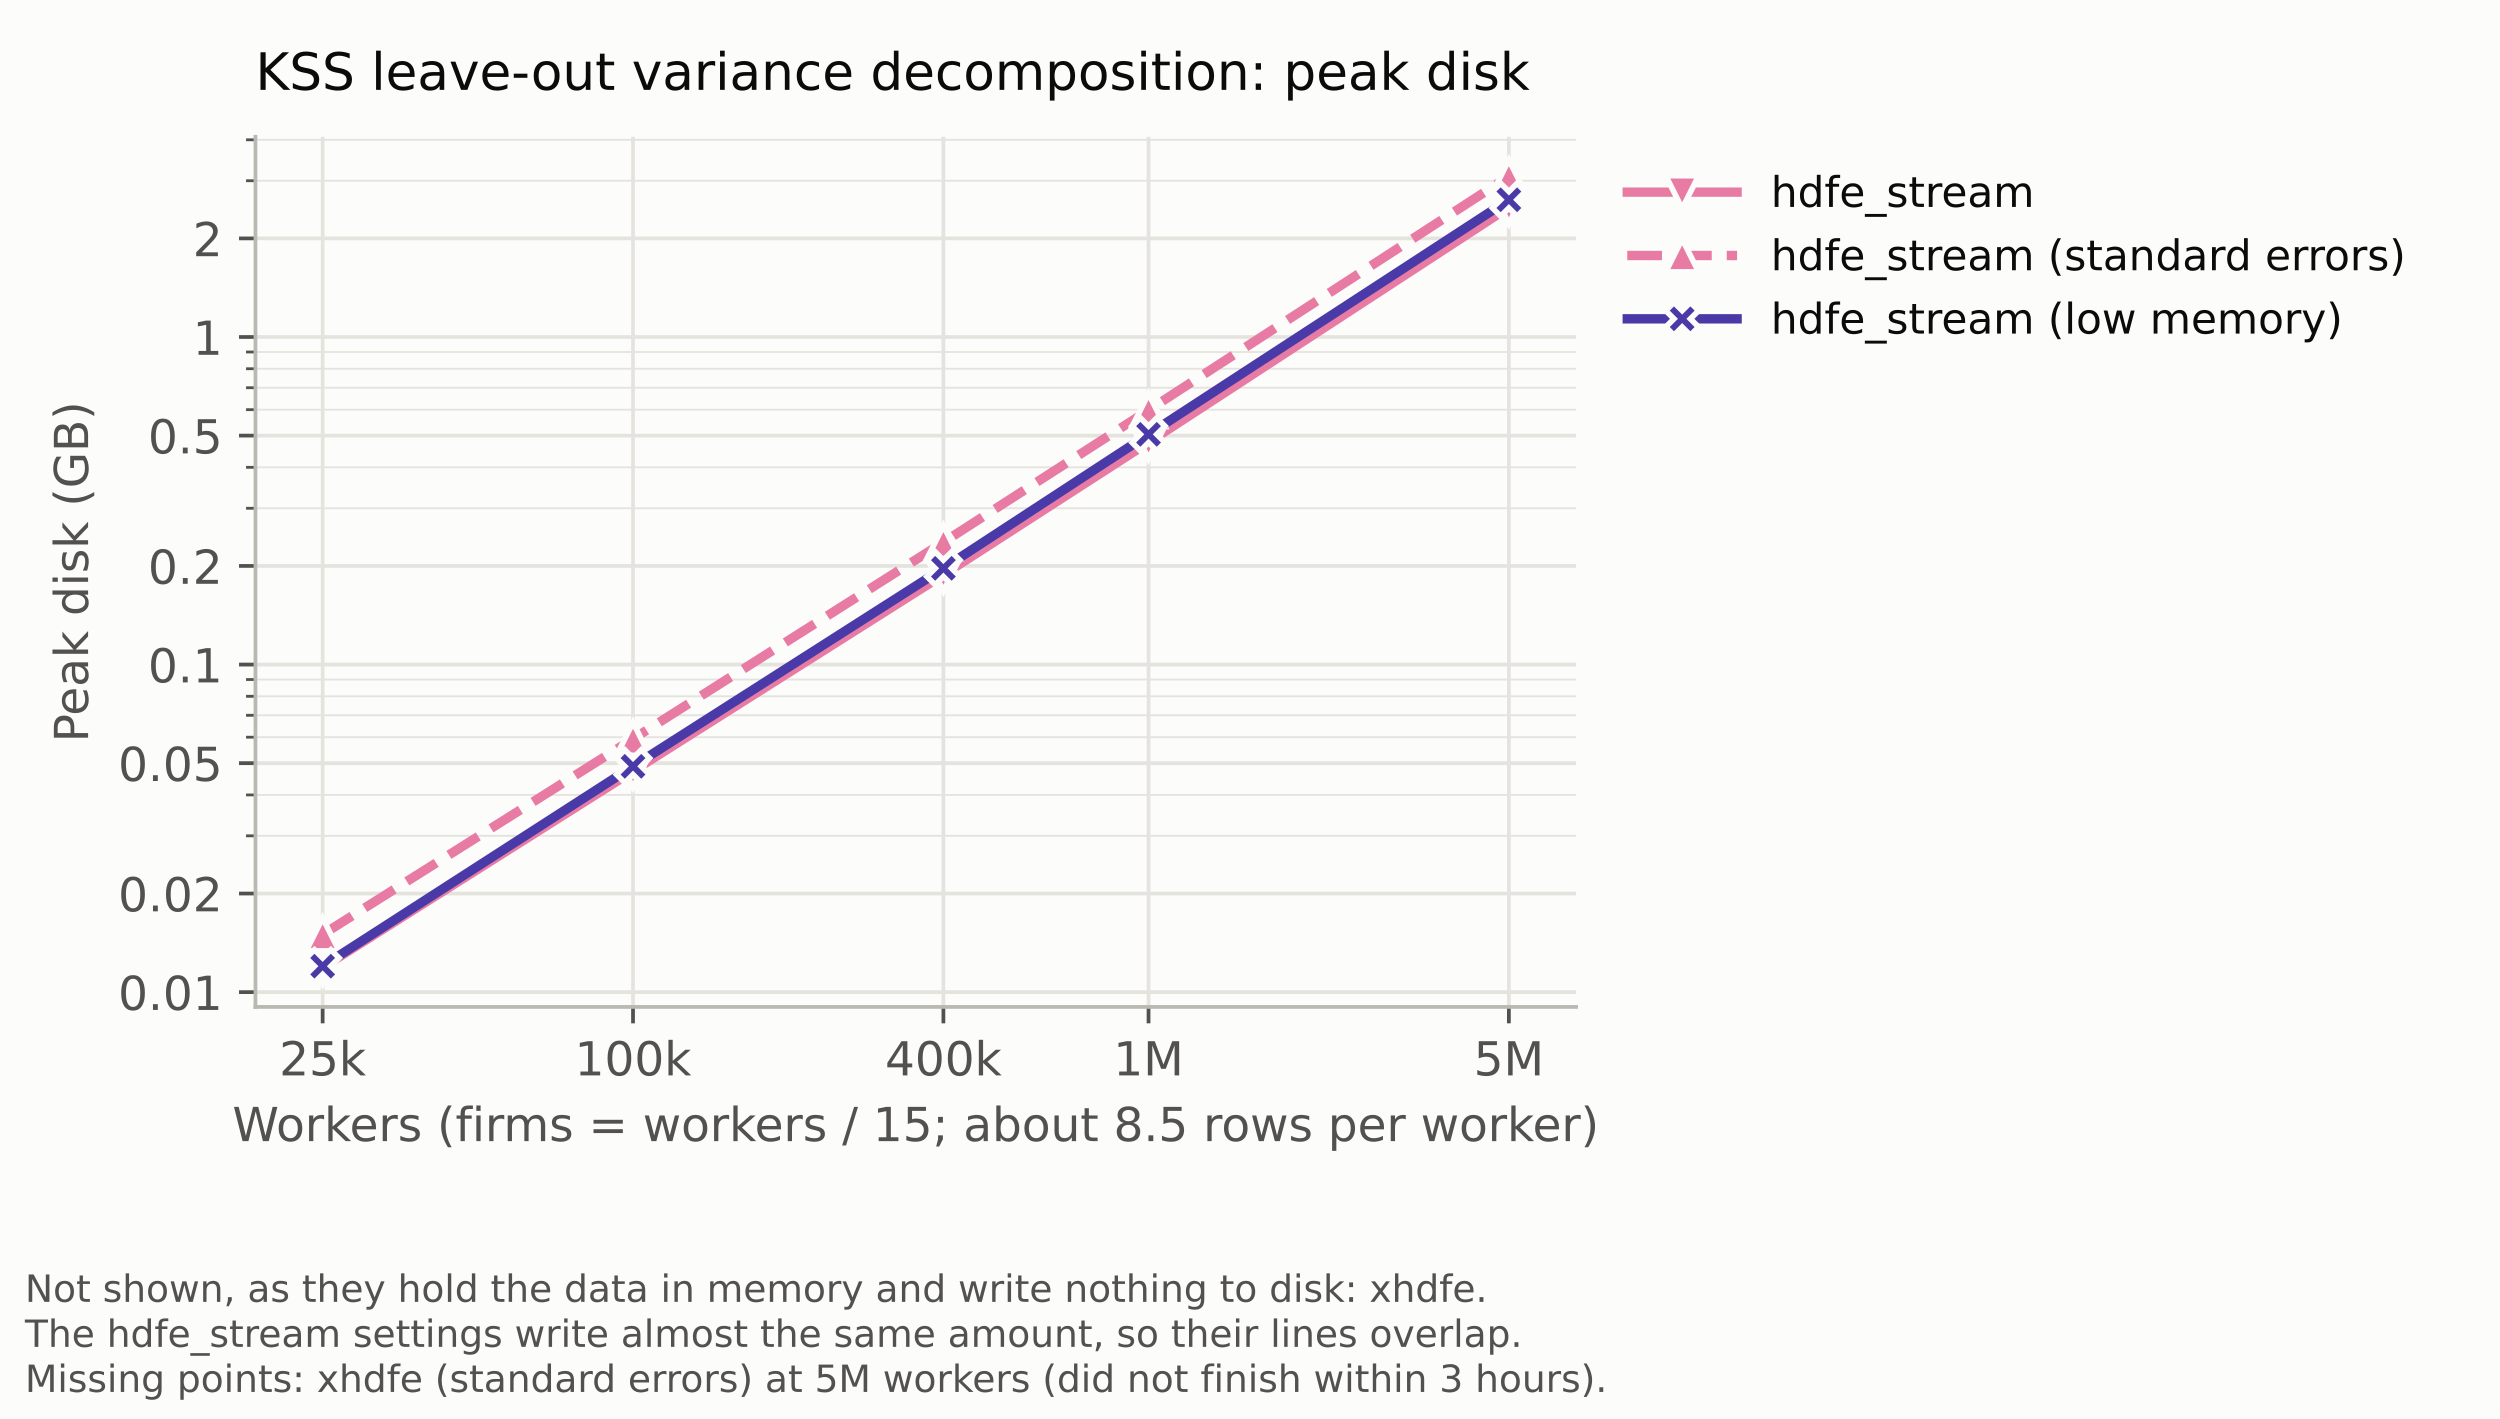
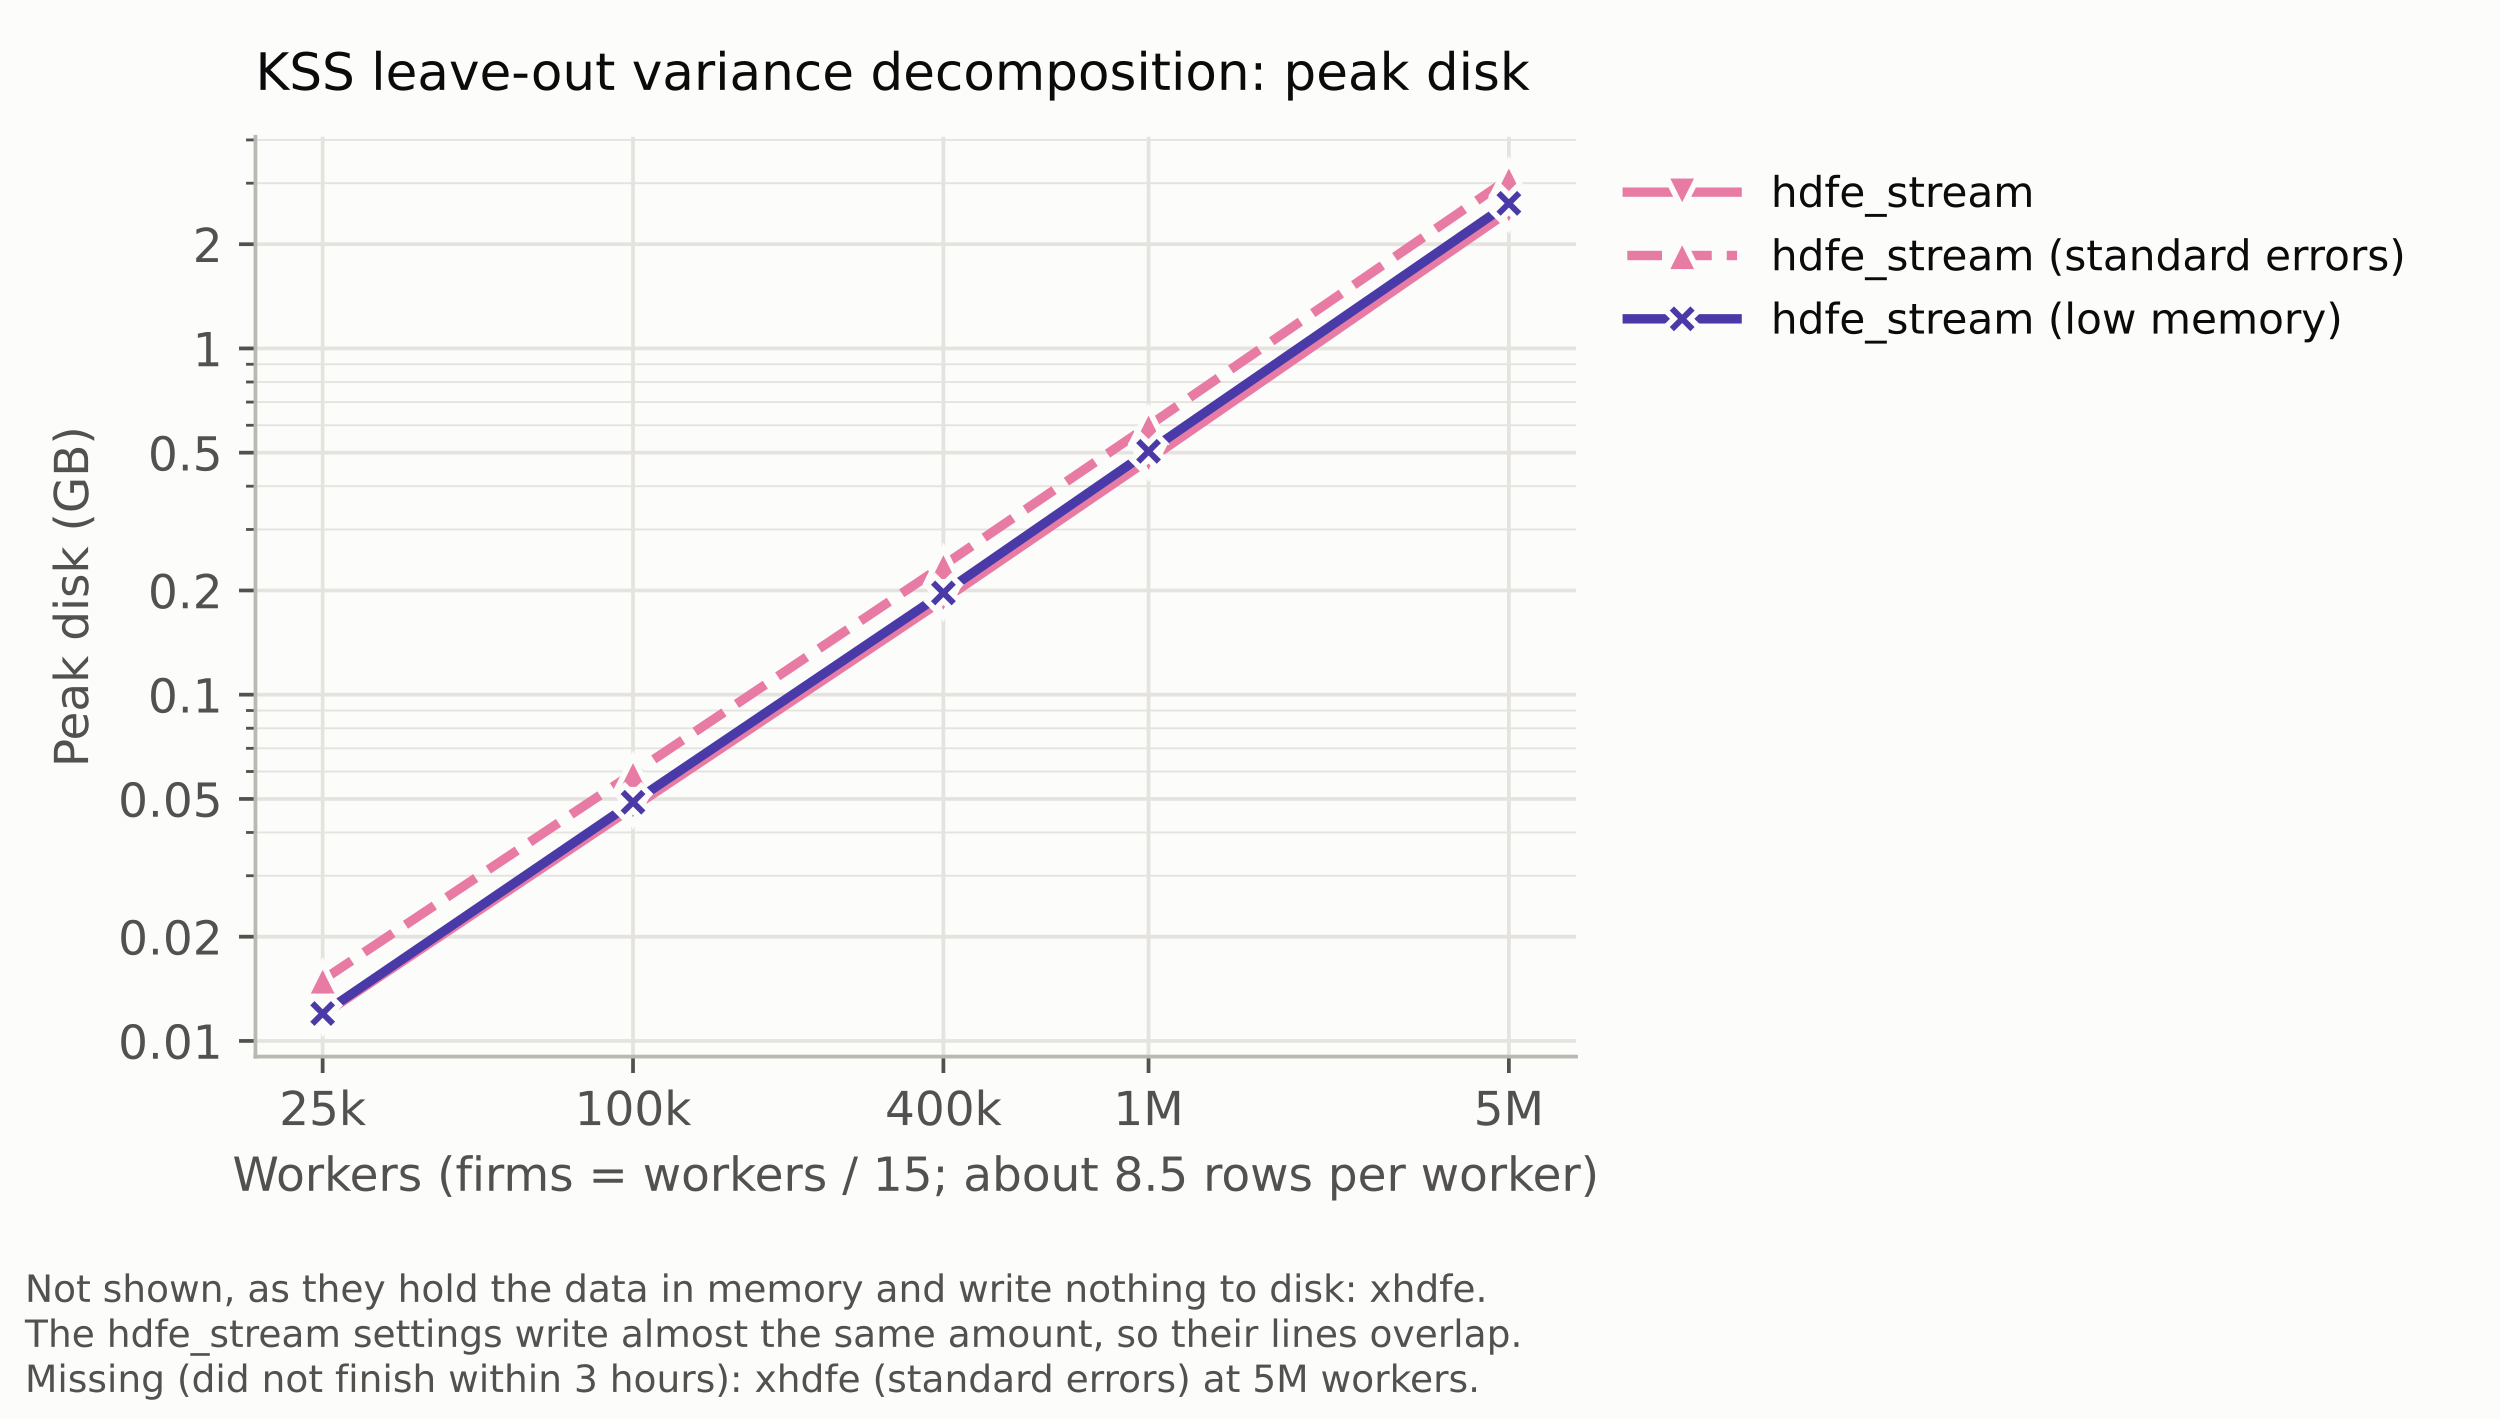
<svg xmlns="http://www.w3.org/2000/svg" xmlns:xlink="http://www.w3.org/1999/xlink" width="532.8pt" height="302.4pt" viewBox="0 0 532.8 302.4" version="1.1">
  <defs>
    <style type="text/css">*{stroke-linejoin: round; stroke-linecap: butt}</style>
  </defs>
  <g id="figure_1">
    <g id="patch_1">
      <path d="M 0 302.4  L 532.8 302.4  L 532.8 0  L 0 0  z " style="fill: #fcfcfb" />
    </g>
    <g id="axes_1">
      <g id="patch_2">
-         <path d="M 54.442 214.595  L 335.891 214.595  L 335.891 29.157  L 54.442 29.157  z " style="fill: #fcfcfb" />
+         <path d="M 54.442 225.179  L 335.891 225.179  L 335.891 29.157  L 54.442 29.157  z " style="fill: #fcfcfb" />
      </g>
      <g id="matplotlib.axis_1">
        <g id="xtick_1">
          <g id="line2d_1">
-             <path d="M 68.762 214.595  L 68.762 29.157  " clip-path="url(#p67e9f6b228)" style="fill: none; stroke: #e4e3de; stroke-width: 0.8; stroke-linecap: square" />
+             <path d="M 68.762 225.179  L 68.762 29.157  " clip-path="url(#p105af55d81)" style="fill: none; stroke: #e4e3de; stroke-width: 0.8; stroke-linecap: square" />
          </g>
          <g id="line2d_2">
            <defs>
-               <path id="mdd4c46add4" d="M 0 0  L 0 3.5  " style="stroke: #52514e; stroke-width: 0.8" />
+               <path id="m8ed865f432" d="M 0 0  L 0 3.5  " style="stroke: #52514e; stroke-width: 0.8" />
            </defs>
            <g>
-               <use xlink:href="#mdd4c46add4" x="68.762" y="214.595" style="fill: #52514e; stroke: #52514e; stroke-width: 0.8" />
+               <use xlink:href="#m8ed865f432" x="68.762" y="225.179" style="fill: #52514e; stroke: #52514e; stroke-width: 0.8" />
            </g>
          </g>
          <g id="text_1">
-             <text style="font-size: 10px; font-family: 'DejaVu Sans', 'Bitstream Vera Sans', 'Computer Modern Sans Serif', 'Lucida Grande', 'Verdana', 'Geneva', 'Lucid', 'Arial', 'Helvetica', 'Avant Garde', sans-serif; text-anchor: middle; fill: #52514e" x="68.762" y="229.194" transform="rotate(-0 68.76185 229.1937)">25k</text>
+             <text style="font-size: 10px; font-family: 'DejaVu Sans', 'Bitstream Vera Sans', 'Computer Modern Sans Serif', 'Lucida Grande', 'Verdana', 'Geneva', 'Lucid', 'Arial', 'Helvetica', 'Avant Garde', sans-serif; text-anchor: middle; fill: #52514e" x="68.762" y="239.778" transform="rotate(-0 68.76185 239.7777)">25k</text>
          </g>
        </g>
        <g id="xtick_2">
          <g id="line2d_3">
-             <path d="M 134.909 214.595  L 134.909 29.157  " clip-path="url(#p67e9f6b228)" style="fill: none; stroke: #e4e3de; stroke-width: 0.8; stroke-linecap: square" />
+             <path d="M 134.909 225.179  L 134.909 29.157  " clip-path="url(#p105af55d81)" style="fill: none; stroke: #e4e3de; stroke-width: 0.8; stroke-linecap: square" />
          </g>
          <g id="line2d_4">
            <g>
-               <use xlink:href="#mdd4c46add4" x="134.909" y="214.595" style="fill: #52514e; stroke: #52514e; stroke-width: 0.8" />
+               <use xlink:href="#m8ed865f432" x="134.909" y="225.179" style="fill: #52514e; stroke: #52514e; stroke-width: 0.8" />
            </g>
          </g>
          <g id="text_2">
-             <text style="font-size: 10px; font-family: 'DejaVu Sans', 'Bitstream Vera Sans', 'Computer Modern Sans Serif', 'Lucida Grande', 'Verdana', 'Geneva', 'Lucid', 'Arial', 'Helvetica', 'Avant Garde', sans-serif; text-anchor: middle; fill: #52514e" x="134.909" y="229.194" transform="rotate(-0 134.9089 229.1937)">100k</text>
+             <text style="font-size: 10px; font-family: 'DejaVu Sans', 'Bitstream Vera Sans', 'Computer Modern Sans Serif', 'Lucida Grande', 'Verdana', 'Geneva', 'Lucid', 'Arial', 'Helvetica', 'Avant Garde', sans-serif; text-anchor: middle; fill: #52514e" x="134.909" y="239.778" transform="rotate(-0 134.9089 239.7777)">100k</text>
          </g>
        </g>
        <g id="xtick_3">
          <g id="line2d_5">
-             <path d="M 201.056 214.595  L 201.056 29.157  " clip-path="url(#p67e9f6b228)" style="fill: none; stroke: #e4e3de; stroke-width: 0.8; stroke-linecap: square" />
+             <path d="M 201.056 225.179  L 201.056 29.157  " clip-path="url(#p105af55d81)" style="fill: none; stroke: #e4e3de; stroke-width: 0.8; stroke-linecap: square" />
          </g>
          <g id="line2d_6">
            <g>
-               <use xlink:href="#mdd4c46add4" x="201.056" y="214.595" style="fill: #52514e; stroke: #52514e; stroke-width: 0.8" />
+               <use xlink:href="#m8ed865f432" x="201.056" y="225.179" style="fill: #52514e; stroke: #52514e; stroke-width: 0.8" />
            </g>
          </g>
          <g id="text_3">
-             <text style="font-size: 10px; font-family: 'DejaVu Sans', 'Bitstream Vera Sans', 'Computer Modern Sans Serif', 'Lucida Grande', 'Verdana', 'Geneva', 'Lucid', 'Arial', 'Helvetica', 'Avant Garde', sans-serif; text-anchor: middle; fill: #52514e" x="201.056" y="229.194" transform="rotate(-0 201.056 229.1937)">400k</text>
+             <text style="font-size: 10px; font-family: 'DejaVu Sans', 'Bitstream Vera Sans', 'Computer Modern Sans Serif', 'Lucida Grande', 'Verdana', 'Geneva', 'Lucid', 'Arial', 'Helvetica', 'Avant Garde', sans-serif; text-anchor: middle; fill: #52514e" x="201.056" y="239.778" transform="rotate(-0 201.056 239.7777)">400k</text>
          </g>
        </g>
        <g id="xtick_4">
          <g id="line2d_7">
-             <path d="M 244.777 214.595  L 244.777 29.157  " clip-path="url(#p67e9f6b228)" style="fill: none; stroke: #e4e3de; stroke-width: 0.8; stroke-linecap: square" />
+             <path d="M 244.777 225.179  L 244.777 29.157  " clip-path="url(#p105af55d81)" style="fill: none; stroke: #e4e3de; stroke-width: 0.8; stroke-linecap: square" />
          </g>
          <g id="line2d_8">
            <g>
-               <use xlink:href="#mdd4c46add4" x="244.777" y="214.595" style="fill: #52514e; stroke: #52514e; stroke-width: 0.8" />
+               <use xlink:href="#m8ed865f432" x="244.777" y="225.179" style="fill: #52514e; stroke: #52514e; stroke-width: 0.8" />
            </g>
          </g>
          <g id="text_4">
-             <text style="font-size: 10px; font-family: 'DejaVu Sans', 'Bitstream Vera Sans', 'Computer Modern Sans Serif', 'Lucida Grande', 'Verdana', 'Geneva', 'Lucid', 'Arial', 'Helvetica', 'Avant Garde', sans-serif; text-anchor: middle; fill: #52514e" x="244.777" y="229.193" transform="rotate(-0 244.7769 229.193)">1M</text>
+             <text style="font-size: 10px; font-family: 'DejaVu Sans', 'Bitstream Vera Sans', 'Computer Modern Sans Serif', 'Lucida Grande', 'Verdana', 'Geneva', 'Lucid', 'Arial', 'Helvetica', 'Avant Garde', sans-serif; text-anchor: middle; fill: #52514e" x="244.777" y="239.777" transform="rotate(-0 244.7769 239.777)">1M</text>
          </g>
        </g>
        <g id="xtick_5">
          <g id="line2d_9">
-             <path d="M 321.571 214.595  L 321.571 29.157  " clip-path="url(#p67e9f6b228)" style="fill: none; stroke: #e4e3de; stroke-width: 0.8; stroke-linecap: square" />
+             <path d="M 321.571 225.179  L 321.571 29.157  " clip-path="url(#p105af55d81)" style="fill: none; stroke: #e4e3de; stroke-width: 0.8; stroke-linecap: square" />
          </g>
          <g id="line2d_10">
            <g>
-               <use xlink:href="#mdd4c46add4" x="321.571" y="214.595" style="fill: #52514e; stroke: #52514e; stroke-width: 0.8" />
+               <use xlink:href="#m8ed865f432" x="321.571" y="225.179" style="fill: #52514e; stroke: #52514e; stroke-width: 0.8" />
            </g>
          </g>
          <g id="text_5">
-             <text style="font-size: 10px; font-family: 'DejaVu Sans', 'Bitstream Vera Sans', 'Computer Modern Sans Serif', 'Lucida Grande', 'Verdana', 'Geneva', 'Lucid', 'Arial', 'Helvetica', 'Avant Garde', sans-serif; text-anchor: middle; fill: #52514e" x="321.571" y="229.193" transform="rotate(-0 321.5713 229.193)">5M</text>
+             <text style="font-size: 10px; font-family: 'DejaVu Sans', 'Bitstream Vera Sans', 'Computer Modern Sans Serif', 'Lucida Grande', 'Verdana', 'Geneva', 'Lucid', 'Arial', 'Helvetica', 'Avant Garde', sans-serif; text-anchor: middle; fill: #52514e" x="321.571" y="239.777" transform="rotate(-0 321.5713 239.777)">5M</text>
          </g>
        </g>
        <g id="text_6">
-           <text style="font-size: 10px; font-family: 'DejaVu Sans', 'Bitstream Vera Sans', 'Computer Modern Sans Serif', 'Lucida Grande', 'Verdana', 'Geneva', 'Lucid', 'Arial', 'Helvetica', 'Avant Garde', sans-serif; text-anchor: middle; fill: #52514e" x="195.167" y="243.195" transform="rotate(-0 195.1666 243.1945)">Workers (firms = workers / 15; about 8.5 rows per worker)</text>
+           <text style="font-size: 10px; font-family: 'DejaVu Sans', 'Bitstream Vera Sans', 'Computer Modern Sans Serif', 'Lucida Grande', 'Verdana', 'Geneva', 'Lucid', 'Arial', 'Helvetica', 'Avant Garde', sans-serif; text-anchor: middle; fill: #52514e" x="195.167" y="253.779" transform="rotate(-0 195.1666 253.7785)">Workers (firms = workers / 15; about 8.5 rows per worker)</text>
        </g>
      </g>
      <g id="matplotlib.axis_2">
        <g id="ytick_1">
          <g id="line2d_11">
-             <path d="M 54.442 211.44  L 335.891 211.44  " clip-path="url(#p67e9f6b228)" style="fill: none; stroke: #e4e3de; stroke-width: 0.8; stroke-linecap: square" />
+             <path d="M 54.442 221.844  L 335.891 221.844  " clip-path="url(#p105af55d81)" style="fill: none; stroke: #e4e3de; stroke-width: 0.8; stroke-linecap: square" />
          </g>
          <g id="line2d_12">
            <defs>
-               <path id="m72bed22f1b" d="M 0 0  L -3.5 0  " style="stroke: #52514e; stroke-width: 0.8" />
+               <path id="mcf4f93b4a9" d="M 0 0  L -3.5 0  " style="stroke: #52514e; stroke-width: 0.8" />
            </defs>
            <g>
-               <use xlink:href="#m72bed22f1b" x="54.442" y="211.44" style="fill: #52514e; stroke: #52514e; stroke-width: 0.8" />
+               <use xlink:href="#mcf4f93b4a9" x="54.442" y="221.844" style="fill: #52514e; stroke: #52514e; stroke-width: 0.8" />
            </g>
          </g>
          <g id="text_7">
-             <text style="font-size: 10px; font-family: 'DejaVu Sans', 'Bitstream Vera Sans', 'Computer Modern Sans Serif', 'Lucida Grande', 'Verdana', 'Geneva', 'Lucid', 'Arial', 'Helvetica', 'Avant Garde', sans-serif; text-anchor: end; fill: #52514e" x="47.442" y="215.239" transform="rotate(-0 47.44234 215.239)">0.01</text>
+             <text style="font-size: 10px; font-family: 'DejaVu Sans', 'Bitstream Vera Sans', 'Computer Modern Sans Serif', 'Lucida Grande', 'Verdana', 'Geneva', 'Lucid', 'Arial', 'Helvetica', 'Avant Garde', sans-serif; text-anchor: end; fill: #52514e" x="47.442" y="225.643" transform="rotate(-0 47.44234 225.643)">0.01</text>
          </g>
        </g>
        <g id="ytick_2">
          <g id="line2d_13">
-             <path d="M 54.442 190.425  L 335.891 190.425  " clip-path="url(#p67e9f6b228)" style="fill: none; stroke: #e4e3de; stroke-width: 0.8; stroke-linecap: square" />
+             <path d="M 54.442 199.63  L 335.891 199.63  " clip-path="url(#p105af55d81)" style="fill: none; stroke: #e4e3de; stroke-width: 0.8; stroke-linecap: square" />
          </g>
          <g id="line2d_14">
            <g>
-               <use xlink:href="#m72bed22f1b" x="54.442" y="190.425" style="fill: #52514e; stroke: #52514e; stroke-width: 0.8" />
+               <use xlink:href="#mcf4f93b4a9" x="54.442" y="199.63" style="fill: #52514e; stroke: #52514e; stroke-width: 0.8" />
            </g>
          </g>
          <g id="text_8">
-             <text style="font-size: 10px; font-family: 'DejaVu Sans', 'Bitstream Vera Sans', 'Computer Modern Sans Serif', 'Lucida Grande', 'Verdana', 'Geneva', 'Lucid', 'Arial', 'Helvetica', 'Avant Garde', sans-serif; text-anchor: end; fill: #52514e" x="47.442" y="194.224" transform="rotate(-0 47.44234 194.2243)">0.02</text>
+             <text style="font-size: 10px; font-family: 'DejaVu Sans', 'Bitstream Vera Sans', 'Computer Modern Sans Serif', 'Lucida Grande', 'Verdana', 'Geneva', 'Lucid', 'Arial', 'Helvetica', 'Avant Garde', sans-serif; text-anchor: end; fill: #52514e" x="47.442" y="203.429" transform="rotate(-0 47.44234 203.4288)">0.02</text>
          </g>
        </g>
        <g id="ytick_3">
          <g id="line2d_15">
-             <path d="M 54.442 162.646  L 335.891 162.646  " clip-path="url(#p67e9f6b228)" style="fill: none; stroke: #e4e3de; stroke-width: 0.8; stroke-linecap: square" />
+             <path d="M 54.442 170.264  L 335.891 170.264  " clip-path="url(#p105af55d81)" style="fill: none; stroke: #e4e3de; stroke-width: 0.8; stroke-linecap: square" />
          </g>
          <g id="line2d_16">
            <g>
-               <use xlink:href="#m72bed22f1b" x="54.442" y="162.646" style="fill: #52514e; stroke: #52514e; stroke-width: 0.8" />
+               <use xlink:href="#mcf4f93b4a9" x="54.442" y="170.264" style="fill: #52514e; stroke: #52514e; stroke-width: 0.8" />
            </g>
          </g>
          <g id="text_9">
-             <text style="font-size: 10px; font-family: 'DejaVu Sans', 'Bitstream Vera Sans', 'Computer Modern Sans Serif', 'Lucida Grande', 'Verdana', 'Geneva', 'Lucid', 'Arial', 'Helvetica', 'Avant Garde', sans-serif; text-anchor: end; fill: #52514e" x="47.442" y="166.444" transform="rotate(-0 47.44234 166.4444)">0.05</text>
+             <text style="font-size: 10px; font-family: 'DejaVu Sans', 'Bitstream Vera Sans', 'Computer Modern Sans Serif', 'Lucida Grande', 'Verdana', 'Geneva', 'Lucid', 'Arial', 'Helvetica', 'Avant Garde', sans-serif; text-anchor: end; fill: #52514e" x="47.442" y="174.063" transform="rotate(-0 47.44234 174.0633)">0.05</text>
          </g>
        </g>
        <g id="ytick_4">
          <g id="line2d_17">
-             <path d="M 54.442 141.631  L 335.891 141.631  " clip-path="url(#p67e9f6b228)" style="fill: none; stroke: #e4e3de; stroke-width: 0.8; stroke-linecap: square" />
+             <path d="M 54.442 148.05  L 335.891 148.05  " clip-path="url(#p105af55d81)" style="fill: none; stroke: #e4e3de; stroke-width: 0.8; stroke-linecap: square" />
          </g>
          <g id="line2d_18">
            <g>
-               <use xlink:href="#m72bed22f1b" x="54.442" y="141.631" style="fill: #52514e; stroke: #52514e; stroke-width: 0.8" />
+               <use xlink:href="#mcf4f93b4a9" x="54.442" y="148.05" style="fill: #52514e; stroke: #52514e; stroke-width: 0.8" />
            </g>
          </g>
          <g id="text_10">
-             <text style="font-size: 10px; font-family: 'DejaVu Sans', 'Bitstream Vera Sans', 'Computer Modern Sans Serif', 'Lucida Grande', 'Verdana', 'Geneva', 'Lucid', 'Arial', 'Helvetica', 'Avant Garde', sans-serif; text-anchor: end; fill: #52514e" x="47.442" y="145.43" transform="rotate(-0 47.44234 145.4297)">0.1</text>
+             <text style="font-size: 10px; font-family: 'DejaVu Sans', 'Bitstream Vera Sans', 'Computer Modern Sans Serif', 'Lucida Grande', 'Verdana', 'Geneva', 'Lucid', 'Arial', 'Helvetica', 'Avant Garde', sans-serif; text-anchor: end; fill: #52514e" x="47.442" y="151.849" transform="rotate(-0 47.44234 151.8492)">0.1</text>
          </g>
        </g>
        <g id="ytick_5">
          <g id="line2d_19">
-             <path d="M 54.442 120.616  L 335.891 120.616  " clip-path="url(#p67e9f6b228)" style="fill: none; stroke: #e4e3de; stroke-width: 0.8; stroke-linecap: square" />
+             <path d="M 54.442 125.836  L 335.891 125.836  " clip-path="url(#p105af55d81)" style="fill: none; stroke: #e4e3de; stroke-width: 0.8; stroke-linecap: square" />
          </g>
          <g id="line2d_20">
            <g>
-               <use xlink:href="#m72bed22f1b" x="54.442" y="120.616" style="fill: #52514e; stroke: #52514e; stroke-width: 0.8" />
+               <use xlink:href="#mcf4f93b4a9" x="54.442" y="125.836" style="fill: #52514e; stroke: #52514e; stroke-width: 0.8" />
            </g>
          </g>
          <g id="text_11">
-             <text style="font-size: 10px; font-family: 'DejaVu Sans', 'Bitstream Vera Sans', 'Computer Modern Sans Serif', 'Lucida Grande', 'Verdana', 'Geneva', 'Lucid', 'Arial', 'Helvetica', 'Avant Garde', sans-serif; text-anchor: end; fill: #52514e" x="47.442" y="124.415" transform="rotate(-0 47.44234 124.415)">0.2</text>
+             <text style="font-size: 10px; font-family: 'DejaVu Sans', 'Bitstream Vera Sans', 'Computer Modern Sans Serif', 'Lucida Grande', 'Verdana', 'Geneva', 'Lucid', 'Arial', 'Helvetica', 'Avant Garde', sans-serif; text-anchor: end; fill: #52514e" x="47.442" y="129.635" transform="rotate(-0 47.44234 129.635)">0.2</text>
          </g>
        </g>
        <g id="ytick_6">
          <g id="line2d_21">
-             <path d="M 54.442 92.836  L 335.891 92.836  " clip-path="url(#p67e9f6b228)" style="fill: none; stroke: #e4e3de; stroke-width: 0.8; stroke-linecap: square" />
+             <path d="M 54.442 96.471  L 335.891 96.471  " clip-path="url(#p105af55d81)" style="fill: none; stroke: #e4e3de; stroke-width: 0.8; stroke-linecap: square" />
          </g>
          <g id="line2d_22">
            <g>
-               <use xlink:href="#m72bed22f1b" x="54.442" y="92.836" style="fill: #52514e; stroke: #52514e; stroke-width: 0.8" />
+               <use xlink:href="#mcf4f93b4a9" x="54.442" y="96.471" style="fill: #52514e; stroke: #52514e; stroke-width: 0.8" />
            </g>
          </g>
          <g id="text_12">
-             <text style="font-size: 10px; font-family: 'DejaVu Sans', 'Bitstream Vera Sans', 'Computer Modern Sans Serif', 'Lucida Grande', 'Verdana', 'Geneva', 'Lucid', 'Arial', 'Helvetica', 'Avant Garde', sans-serif; text-anchor: end; fill: #52514e" x="47.442" y="96.635" transform="rotate(-0 47.44234 96.63502)">0.5</text>
+             <text style="font-size: 10px; font-family: 'DejaVu Sans', 'Bitstream Vera Sans', 'Computer Modern Sans Serif', 'Lucida Grande', 'Verdana', 'Geneva', 'Lucid', 'Arial', 'Helvetica', 'Avant Garde', sans-serif; text-anchor: end; fill: #52514e" x="47.442" y="100.27" transform="rotate(-0 47.44234 100.2695)">0.5</text>
          </g>
        </g>
        <g id="ytick_7">
          <g id="line2d_23">
-             <path d="M 54.442 71.821  L 335.891 71.821  " clip-path="url(#p67e9f6b228)" style="fill: none; stroke: #e4e3de; stroke-width: 0.8; stroke-linecap: square" />
+             <path d="M 54.442 74.257  L 335.891 74.257  " clip-path="url(#p105af55d81)" style="fill: none; stroke: #e4e3de; stroke-width: 0.8; stroke-linecap: square" />
          </g>
          <g id="line2d_24">
            <g>
-               <use xlink:href="#m72bed22f1b" x="54.442" y="71.821" style="fill: #52514e; stroke: #52514e; stroke-width: 0.8" />
+               <use xlink:href="#mcf4f93b4a9" x="54.442" y="74.257" style="fill: #52514e; stroke: #52514e; stroke-width: 0.8" />
            </g>
          </g>
          <g id="text_13">
-             <text style="font-size: 10px; font-family: 'DejaVu Sans', 'Bitstream Vera Sans', 'Computer Modern Sans Serif', 'Lucida Grande', 'Verdana', 'Geneva', 'Lucid', 'Arial', 'Helvetica', 'Avant Garde', sans-serif; text-anchor: end; fill: #52514e" x="47.442" y="75.62" transform="rotate(-0 47.44234 75.62031)">1</text>
+             <text style="font-size: 10px; font-family: 'DejaVu Sans', 'Bitstream Vera Sans', 'Computer Modern Sans Serif', 'Lucida Grande', 'Verdana', 'Geneva', 'Lucid', 'Arial', 'Helvetica', 'Avant Garde', sans-serif; text-anchor: end; fill: #52514e" x="47.442" y="78.055" transform="rotate(-0 47.44234 78.0554)">1</text>
          </g>
        </g>
        <g id="ytick_8">
          <g id="line2d_25">
-             <path d="M 54.442 50.807  L 335.891 50.807  " clip-path="url(#p67e9f6b228)" style="fill: none; stroke: #e4e3de; stroke-width: 0.8; stroke-linecap: square" />
+             <path d="M 54.442 52.042  L 335.891 52.042  " clip-path="url(#p105af55d81)" style="fill: none; stroke: #e4e3de; stroke-width: 0.8; stroke-linecap: square" />
          </g>
          <g id="line2d_26">
            <g>
-               <use xlink:href="#m72bed22f1b" x="54.442" y="50.807" style="fill: #52514e; stroke: #52514e; stroke-width: 0.8" />
+               <use xlink:href="#mcf4f93b4a9" x="54.442" y="52.042" style="fill: #52514e; stroke: #52514e; stroke-width: 0.8" />
            </g>
          </g>
          <g id="text_14">
-             <text style="font-size: 10px; font-family: 'DejaVu Sans', 'Bitstream Vera Sans', 'Computer Modern Sans Serif', 'Lucida Grande', 'Verdana', 'Geneva', 'Lucid', 'Arial', 'Helvetica', 'Avant Garde', sans-serif; text-anchor: end; fill: #52514e" x="47.442" y="54.606" transform="rotate(-0 47.44234 54.6056)">2</text>
+             <text style="font-size: 10px; font-family: 'DejaVu Sans', 'Bitstream Vera Sans', 'Computer Modern Sans Serif', 'Lucida Grande', 'Verdana', 'Geneva', 'Lucid', 'Arial', 'Helvetica', 'Avant Garde', sans-serif; text-anchor: end; fill: #52514e" x="47.442" y="55.841" transform="rotate(-0 47.44234 55.84125)">2</text>
          </g>
        </g>
        <g id="ytick_9">
          <g id="line2d_27">
-             <path d="M 54.442 178.133  L 335.891 178.133  " clip-path="url(#p67e9f6b228)" style="fill: none; stroke: #e4e3de; stroke-width: 0.4; stroke-linecap: square" />
+             <path d="M 54.442 186.636  L 335.891 186.636  " clip-path="url(#p105af55d81)" style="fill: none; stroke: #e4e3de; stroke-width: 0.4; stroke-linecap: square" />
          </g>
          <g id="line2d_28">
            <defs>
-               <path id="med9074bd24" d="M 0 0  L -2 0  " style="stroke: #52514e; stroke-width: 0.6" />
+               <path id="mec2caca15e" d="M 0 0  L -2 0  " style="stroke: #52514e; stroke-width: 0.6" />
            </defs>
            <g>
-               <use xlink:href="#med9074bd24" x="54.442" y="178.133" style="fill: #52514e; stroke: #52514e; stroke-width: 0.6" />
+               <use xlink:href="#mec2caca15e" x="54.442" y="186.636" style="fill: #52514e; stroke: #52514e; stroke-width: 0.6" />
            </g>
          </g>
        </g>
        <g id="ytick_10">
          <g id="line2d_29">
-             <path d="M 54.442 169.411  L 335.891 169.411  " clip-path="url(#p67e9f6b228)" style="fill: none; stroke: #e4e3de; stroke-width: 0.4; stroke-linecap: square" />
+             <path d="M 54.442 177.416  L 335.891 177.416  " clip-path="url(#p105af55d81)" style="fill: none; stroke: #e4e3de; stroke-width: 0.4; stroke-linecap: square" />
          </g>
          <g id="line2d_30">
            <g>
-               <use xlink:href="#med9074bd24" x="54.442" y="169.411" style="fill: #52514e; stroke: #52514e; stroke-width: 0.6" />
+               <use xlink:href="#mec2caca15e" x="54.442" y="177.416" style="fill: #52514e; stroke: #52514e; stroke-width: 0.6" />
            </g>
          </g>
        </g>
        <g id="ytick_11">
          <g id="line2d_31">
-             <path d="M 54.442 157.118  L 335.891 157.118  " clip-path="url(#p67e9f6b228)" style="fill: none; stroke: #e4e3de; stroke-width: 0.4; stroke-linecap: square" />
+             <path d="M 54.442 164.421  L 335.891 164.421  " clip-path="url(#p105af55d81)" style="fill: none; stroke: #e4e3de; stroke-width: 0.4; stroke-linecap: square" />
          </g>
          <g id="line2d_32">
            <g>
-               <use xlink:href="#med9074bd24" x="54.442" y="157.118" style="fill: #52514e; stroke: #52514e; stroke-width: 0.6" />
+               <use xlink:href="#mec2caca15e" x="54.442" y="164.421" style="fill: #52514e; stroke: #52514e; stroke-width: 0.6" />
            </g>
          </g>
        </g>
        <g id="ytick_12">
          <g id="line2d_33">
-             <path d="M 54.442 152.444  L 335.891 152.444  " clip-path="url(#p67e9f6b228)" style="fill: none; stroke: #e4e3de; stroke-width: 0.4; stroke-linecap: square" />
+             <path d="M 54.442 159.481  L 335.891 159.481  " clip-path="url(#p105af55d81)" style="fill: none; stroke: #e4e3de; stroke-width: 0.4; stroke-linecap: square" />
          </g>
          <g id="line2d_34">
            <g>
-               <use xlink:href="#med9074bd24" x="54.442" y="152.444" style="fill: #52514e; stroke: #52514e; stroke-width: 0.6" />
+               <use xlink:href="#mec2caca15e" x="54.442" y="159.481" style="fill: #52514e; stroke: #52514e; stroke-width: 0.6" />
            </g>
          </g>
        </g>
        <g id="ytick_13">
          <g id="line2d_35">
-             <path d="M 54.442 148.396  L 335.891 148.396  " clip-path="url(#p67e9f6b228)" style="fill: none; stroke: #e4e3de; stroke-width: 0.4; stroke-linecap: square" />
+             <path d="M 54.442 155.202  L 335.891 155.202  " clip-path="url(#p105af55d81)" style="fill: none; stroke: #e4e3de; stroke-width: 0.4; stroke-linecap: square" />
          </g>
          <g id="line2d_36">
            <g>
-               <use xlink:href="#med9074bd24" x="54.442" y="148.396" style="fill: #52514e; stroke: #52514e; stroke-width: 0.6" />
+               <use xlink:href="#mec2caca15e" x="54.442" y="155.202" style="fill: #52514e; stroke: #52514e; stroke-width: 0.6" />
            </g>
          </g>
        </g>
        <g id="ytick_14">
          <g id="line2d_37">
-             <path d="M 54.442 144.825  L 335.891 144.825  " clip-path="url(#p67e9f6b228)" style="fill: none; stroke: #e4e3de; stroke-width: 0.4; stroke-linecap: square" />
+             <path d="M 54.442 151.427  L 335.891 151.427  " clip-path="url(#p105af55d81)" style="fill: none; stroke: #e4e3de; stroke-width: 0.4; stroke-linecap: square" />
          </g>
          <g id="line2d_38">
            <g>
-               <use xlink:href="#med9074bd24" x="54.442" y="144.825" style="fill: #52514e; stroke: #52514e; stroke-width: 0.6" />
+               <use xlink:href="#mec2caca15e" x="54.442" y="151.427" style="fill: #52514e; stroke: #52514e; stroke-width: 0.6" />
            </g>
          </g>
        </g>
        <g id="ytick_15">
          <g id="line2d_39">
-             <path d="M 54.442 108.323  L 335.891 108.323  " clip-path="url(#p67e9f6b228)" style="fill: none; stroke: #e4e3de; stroke-width: 0.4; stroke-linecap: square" />
+             <path d="M 54.442 112.842  L 335.891 112.842  " clip-path="url(#p105af55d81)" style="fill: none; stroke: #e4e3de; stroke-width: 0.4; stroke-linecap: square" />
          </g>
          <g id="line2d_40">
            <g>
-               <use xlink:href="#med9074bd24" x="54.442" y="108.323" style="fill: #52514e; stroke: #52514e; stroke-width: 0.6" />
+               <use xlink:href="#mec2caca15e" x="54.442" y="112.842" style="fill: #52514e; stroke: #52514e; stroke-width: 0.6" />
            </g>
          </g>
        </g>
        <g id="ytick_16">
          <g id="line2d_41">
-             <path d="M 54.442 99.601  L 335.891 99.601  " clip-path="url(#p67e9f6b228)" style="fill: none; stroke: #e4e3de; stroke-width: 0.4; stroke-linecap: square" />
+             <path d="M 54.442 103.622  L 335.891 103.622  " clip-path="url(#p105af55d81)" style="fill: none; stroke: #e4e3de; stroke-width: 0.4; stroke-linecap: square" />
          </g>
          <g id="line2d_42">
            <g>
-               <use xlink:href="#med9074bd24" x="54.442" y="99.601" style="fill: #52514e; stroke: #52514e; stroke-width: 0.6" />
+               <use xlink:href="#mec2caca15e" x="54.442" y="103.622" style="fill: #52514e; stroke: #52514e; stroke-width: 0.6" />
            </g>
          </g>
        </g>
        <g id="ytick_17">
          <g id="line2d_43">
-             <path d="M 54.442 87.309  L 335.891 87.309  " clip-path="url(#p67e9f6b228)" style="fill: none; stroke: #e4e3de; stroke-width: 0.4; stroke-linecap: square" />
+             <path d="M 54.442 90.628  L 335.891 90.628  " clip-path="url(#p105af55d81)" style="fill: none; stroke: #e4e3de; stroke-width: 0.4; stroke-linecap: square" />
          </g>
          <g id="line2d_44">
            <g>
-               <use xlink:href="#med9074bd24" x="54.442" y="87.309" style="fill: #52514e; stroke: #52514e; stroke-width: 0.6" />
+               <use xlink:href="#mec2caca15e" x="54.442" y="90.628" style="fill: #52514e; stroke: #52514e; stroke-width: 0.6" />
            </g>
          </g>
        </g>
        <g id="ytick_18">
          <g id="line2d_45">
-             <path d="M 54.442 82.635  L 335.891 82.635  " clip-path="url(#p67e9f6b228)" style="fill: none; stroke: #e4e3de; stroke-width: 0.4; stroke-linecap: square" />
+             <path d="M 54.442 85.687  L 335.891 85.687  " clip-path="url(#p105af55d81)" style="fill: none; stroke: #e4e3de; stroke-width: 0.4; stroke-linecap: square" />
          </g>
          <g id="line2d_46">
            <g>
-               <use xlink:href="#med9074bd24" x="54.442" y="82.635" style="fill: #52514e; stroke: #52514e; stroke-width: 0.6" />
+               <use xlink:href="#mec2caca15e" x="54.442" y="85.687" style="fill: #52514e; stroke: #52514e; stroke-width: 0.6" />
            </g>
          </g>
        </g>
        <g id="ytick_19">
          <g id="line2d_47">
-             <path d="M 54.442 78.587  L 335.891 78.587  " clip-path="url(#p67e9f6b228)" style="fill: none; stroke: #e4e3de; stroke-width: 0.4; stroke-linecap: square" />
+             <path d="M 54.442 81.408  L 335.891 81.408  " clip-path="url(#p105af55d81)" style="fill: none; stroke: #e4e3de; stroke-width: 0.4; stroke-linecap: square" />
          </g>
          <g id="line2d_48">
            <g>
-               <use xlink:href="#med9074bd24" x="54.442" y="78.587" style="fill: #52514e; stroke: #52514e; stroke-width: 0.6" />
+               <use xlink:href="#mec2caca15e" x="54.442" y="81.408" style="fill: #52514e; stroke: #52514e; stroke-width: 0.6" />
            </g>
          </g>
        </g>
        <g id="ytick_20">
          <g id="line2d_49">
-             <path d="M 54.442 75.016  L 335.891 75.016  " clip-path="url(#p67e9f6b228)" style="fill: none; stroke: #e4e3de; stroke-width: 0.4; stroke-linecap: square" />
+             <path d="M 54.442 77.633  L 335.891 77.633  " clip-path="url(#p105af55d81)" style="fill: none; stroke: #e4e3de; stroke-width: 0.4; stroke-linecap: square" />
          </g>
          <g id="line2d_50">
            <g>
-               <use xlink:href="#med9074bd24" x="54.442" y="75.016" style="fill: #52514e; stroke: #52514e; stroke-width: 0.6" />
+               <use xlink:href="#mec2caca15e" x="54.442" y="77.633" style="fill: #52514e; stroke: #52514e; stroke-width: 0.6" />
            </g>
          </g>
        </g>
        <g id="ytick_21">
          <g id="line2d_51">
-             <path d="M 54.442 38.514  L 335.891 38.514  " clip-path="url(#p67e9f6b228)" style="fill: none; stroke: #e4e3de; stroke-width: 0.4; stroke-linecap: square" />
+             <path d="M 54.442 39.048  L 335.891 39.048  " clip-path="url(#p105af55d81)" style="fill: none; stroke: #e4e3de; stroke-width: 0.4; stroke-linecap: square" />
          </g>
          <g id="line2d_52">
            <g>
-               <use xlink:href="#med9074bd24" x="54.442" y="38.514" style="fill: #52514e; stroke: #52514e; stroke-width: 0.6" />
+               <use xlink:href="#mec2caca15e" x="54.442" y="39.048" style="fill: #52514e; stroke: #52514e; stroke-width: 0.6" />
            </g>
          </g>
        </g>
        <g id="ytick_22">
          <g id="line2d_53">
-             <path d="M 54.442 29.792  L 335.891 29.792  " clip-path="url(#p67e9f6b228)" style="fill: none; stroke: #e4e3de; stroke-width: 0.4; stroke-linecap: square" />
+             <path d="M 54.442 29.828  L 335.891 29.828  " clip-path="url(#p105af55d81)" style="fill: none; stroke: #e4e3de; stroke-width: 0.4; stroke-linecap: square" />
          </g>
          <g id="line2d_54">
            <g>
-               <use xlink:href="#med9074bd24" x="54.442" y="29.792" style="fill: #52514e; stroke: #52514e; stroke-width: 0.6" />
+               <use xlink:href="#mec2caca15e" x="54.442" y="29.828" style="fill: #52514e; stroke: #52514e; stroke-width: 0.6" />
            </g>
          </g>
        </g>
        <g id="text_15">
-           <text style="font-size: 10px; font-family: 'DejaVu Sans', 'Bitstream Vera Sans', 'Computer Modern Sans Serif', 'Lucida Grande', 'Verdana', 'Geneva', 'Lucid', 'Arial', 'Helvetica', 'Avant Garde', sans-serif; text-anchor: middle; fill: #52514e" x="18.774" y="121.876" transform="rotate(-90 18.77437 121.8764)">Peak disk (GB)</text>
+           <text style="font-size: 10px; font-family: 'DejaVu Sans', 'Bitstream Vera Sans', 'Computer Modern Sans Serif', 'Lucida Grande', 'Verdana', 'Geneva', 'Lucid', 'Arial', 'Helvetica', 'Avant Garde', sans-serif; text-anchor: middle; fill: #52514e" x="18.774" y="127.168" transform="rotate(-90 18.77437 127.1684)">Peak disk (GB)</text>
        </g>
      </g>
      <g id="patch_3">
-         <path d="M 54.442 214.595  L 54.442 29.157  " style="fill: none; stroke: #b9b8b1; stroke-width: 0.8; stroke-linejoin: miter; stroke-linecap: square" />
+         <path d="M 54.442 225.179  L 54.442 29.157  " style="fill: none; stroke: #b9b8b1; stroke-width: 0.8; stroke-linejoin: miter; stroke-linecap: square" />
      </g>
      <g id="patch_4">
-         <path d="M 54.442 214.595  L 335.891 214.595  " style="fill: none; stroke: #b9b8b1; stroke-width: 0.8; stroke-linejoin: miter; stroke-linecap: square" />
+         <path d="M 54.442 225.179  L 335.891 225.179  " style="fill: none; stroke: #b9b8b1; stroke-width: 0.8; stroke-linejoin: miter; stroke-linecap: square" />
      </g>
      <g id="line2d_55">
-         <path d="M 68.762 206.166  L 134.909 164.329  L 201.056 122.476  L 244.777 94.258  L 321.571 44.161  " clip-path="url(#p67e9f6b228)" style="fill: none; stroke: #e87ba4; stroke-width: 2; stroke-linecap: square" />
+         <path d="M 68.762 216.269  L 134.909 172.044  L 201.056 127.802  L 244.777 97.973  L 321.571 45.017  " clip-path="url(#p105af55d81)" style="fill: none; stroke: #e87ba4; stroke-width: 2; stroke-linecap: square" />
        <defs>
-           <path id="m9ab0ca97dc" d="M -0 3.5  L 3.5 -3.5  L -3.5 -3.5  z " style="stroke: #fcfcfb; stroke-width: 1.2; stroke-linejoin: miter" />
+           <path id="m9a6e6bebf3" d="M -0 3.5  L 3.5 -3.5  L -3.5 -3.5  z " style="stroke: #fcfcfb; stroke-width: 1.2; stroke-linejoin: miter" />
        </defs>
-         <g clip-path="url(#p67e9f6b228)">
-           <use xlink:href="#m9ab0ca97dc" x="68.762" y="206.166" style="fill: #e87ba4; stroke: #fcfcfb; stroke-width: 1.2; stroke-linejoin: miter" />
-           <use xlink:href="#m9ab0ca97dc" x="134.909" y="164.329" style="fill: #e87ba4; stroke: #fcfcfb; stroke-width: 1.2; stroke-linejoin: miter" />
-           <use xlink:href="#m9ab0ca97dc" x="201.056" y="122.476" style="fill: #e87ba4; stroke: #fcfcfb; stroke-width: 1.2; stroke-linejoin: miter" />
-           <use xlink:href="#m9ab0ca97dc" x="244.777" y="94.258" style="fill: #e87ba4; stroke: #fcfcfb; stroke-width: 1.2; stroke-linejoin: miter" />
-           <use xlink:href="#m9ab0ca97dc" x="321.571" y="44.161" style="fill: #e87ba4; stroke: #fcfcfb; stroke-width: 1.2; stroke-linejoin: miter" />
+         <g clip-path="url(#p105af55d81)">
+           <use xlink:href="#m9a6e6bebf3" x="68.762" y="216.269" style="fill: #e87ba4; stroke: #fcfcfb; stroke-width: 1.2; stroke-linejoin: miter" />
+           <use xlink:href="#m9a6e6bebf3" x="134.909" y="172.044" style="fill: #e87ba4; stroke: #fcfcfb; stroke-width: 1.2; stroke-linejoin: miter" />
+           <use xlink:href="#m9a6e6bebf3" x="201.056" y="127.802" style="fill: #e87ba4; stroke: #fcfcfb; stroke-width: 1.2; stroke-linejoin: miter" />
+           <use xlink:href="#m9a6e6bebf3" x="244.777" y="97.973" style="fill: #e87ba4; stroke: #fcfcfb; stroke-width: 1.2; stroke-linejoin: miter" />
+           <use xlink:href="#m9a6e6bebf3" x="321.571" y="45.017" style="fill: #e87ba4; stroke: #fcfcfb; stroke-width: 1.2; stroke-linejoin: miter" />
        </g>
      </g>
      <g id="line2d_56">
-         <path d="M 68.762 199.147  L 134.909 157.474  L 201.056 115.56  L 244.777 87.41  L 321.571 37.586  " clip-path="url(#p67e9f6b228)" style="fill: none; stroke-dasharray: 7.4,3.2; stroke-dashoffset: 0; stroke: #e87ba4; stroke-width: 2" />
+         <path d="M 68.762 208.85  L 134.909 164.797  L 201.056 120.491  L 244.777 90.735  L 321.571 38.068  " clip-path="url(#p105af55d81)" style="fill: none; stroke-dasharray: 7.4,3.2; stroke-dashoffset: 0; stroke: #e87ba4; stroke-width: 2" />
        <defs>
-           <path id="mcc96aaa0fc" d="M 0 -3.5  L -3.5 3.5  L 3.5 3.5  z " style="stroke: #fcfcfb; stroke-width: 1.2; stroke-linejoin: miter" />
+           <path id="mac5e665253" d="M 0 -3.5  L -3.5 3.5  L 3.5 3.5  z " style="stroke: #fcfcfb; stroke-width: 1.2; stroke-linejoin: miter" />
        </defs>
-         <g clip-path="url(#p67e9f6b228)">
-           <use xlink:href="#mcc96aaa0fc" x="68.762" y="199.147" style="fill: #e87ba4; stroke: #fcfcfb; stroke-width: 1.2; stroke-linejoin: miter" />
-           <use xlink:href="#mcc96aaa0fc" x="134.909" y="157.474" style="fill: #e87ba4; stroke: #fcfcfb; stroke-width: 1.2; stroke-linejoin: miter" />
-           <use xlink:href="#mcc96aaa0fc" x="201.056" y="115.56" style="fill: #e87ba4; stroke: #fcfcfb; stroke-width: 1.2; stroke-linejoin: miter" />
-           <use xlink:href="#mcc96aaa0fc" x="244.777" y="87.41" style="fill: #e87ba4; stroke: #fcfcfb; stroke-width: 1.2; stroke-linejoin: miter" />
-           <use xlink:href="#mcc96aaa0fc" x="321.571" y="37.586" style="fill: #e87ba4; stroke: #fcfcfb; stroke-width: 1.2; stroke-linejoin: miter" />
+         <g clip-path="url(#p105af55d81)">
+           <use xlink:href="#mac5e665253" x="68.762" y="208.85" style="fill: #e87ba4; stroke: #fcfcfb; stroke-width: 1.2; stroke-linejoin: miter" />
+           <use xlink:href="#mac5e665253" x="134.909" y="164.797" style="fill: #e87ba4; stroke: #fcfcfb; stroke-width: 1.2; stroke-linejoin: miter" />
+           <use xlink:href="#mac5e665253" x="201.056" y="120.491" style="fill: #e87ba4; stroke: #fcfcfb; stroke-width: 1.2; stroke-linejoin: miter" />
+           <use xlink:href="#mac5e665253" x="244.777" y="90.735" style="fill: #e87ba4; stroke: #fcfcfb; stroke-width: 1.2; stroke-linejoin: miter" />
+           <use xlink:href="#mac5e665253" x="321.571" y="38.068" style="fill: #e87ba4; stroke: #fcfcfb; stroke-width: 1.2; stroke-linejoin: miter" />
        </g>
      </g>
      <g id="line2d_57">
-         <path d="M 68.762 205.913  L 134.909 163.32  L 201.056 121.121  L 244.777 92.565  L 321.571 42.573  " clip-path="url(#p67e9f6b228)" style="fill: none; stroke: #4a3aa7; stroke-width: 2; stroke-linecap: square" />
+         <path d="M 68.762 216.001  L 134.909 170.977  L 201.056 126.369  L 244.777 96.184  L 321.571 43.338  " clip-path="url(#p105af55d81)" style="fill: none; stroke: #4a3aa7; stroke-width: 2; stroke-linecap: square" />
        <defs>
-           <path id="m5d274ca421" d="M -1.75 3.5  L 0 1.75  L 1.75 3.5  L 3.5 1.75  L 1.75 0  L 3.5 -1.75  L 1.75 -3.5  L 0 -1.75  L -1.75 -3.5  L -3.5 -1.75  L -1.75 0  L -3.5 1.75  z " style="stroke: #fcfcfb; stroke-width: 1.2; stroke-linejoin: miter" />
+           <path id="m1806be16ce" d="M -1.75 3.5  L 0 1.75  L 1.75 3.5  L 3.5 1.75  L 1.75 0  L 3.5 -1.75  L 1.75 -3.5  L 0 -1.75  L -1.75 -3.5  L -3.5 -1.75  L -1.75 0  L -3.5 1.75  z " style="stroke: #fcfcfb; stroke-width: 1.2; stroke-linejoin: miter" />
        </defs>
-         <g clip-path="url(#p67e9f6b228)">
-           <use xlink:href="#m5d274ca421" x="68.762" y="205.913" style="fill: #4a3aa7; stroke: #fcfcfb; stroke-width: 1.2; stroke-linejoin: miter" />
-           <use xlink:href="#m5d274ca421" x="134.909" y="163.32" style="fill: #4a3aa7; stroke: #fcfcfb; stroke-width: 1.2; stroke-linejoin: miter" />
-           <use xlink:href="#m5d274ca421" x="201.056" y="121.121" style="fill: #4a3aa7; stroke: #fcfcfb; stroke-width: 1.2; stroke-linejoin: miter" />
-           <use xlink:href="#m5d274ca421" x="244.777" y="92.565" style="fill: #4a3aa7; stroke: #fcfcfb; stroke-width: 1.2; stroke-linejoin: miter" />
-           <use xlink:href="#m5d274ca421" x="321.571" y="42.573" style="fill: #4a3aa7; stroke: #fcfcfb; stroke-width: 1.2; stroke-linejoin: miter" />
+         <g clip-path="url(#p105af55d81)">
+           <use xlink:href="#m1806be16ce" x="68.762" y="216.001" style="fill: #4a3aa7; stroke: #fcfcfb; stroke-width: 1.2; stroke-linejoin: miter" />
+           <use xlink:href="#m1806be16ce" x="134.909" y="170.977" style="fill: #4a3aa7; stroke: #fcfcfb; stroke-width: 1.2; stroke-linejoin: miter" />
+           <use xlink:href="#m1806be16ce" x="201.056" y="126.369" style="fill: #4a3aa7; stroke: #fcfcfb; stroke-width: 1.2; stroke-linejoin: miter" />
+           <use xlink:href="#m1806be16ce" x="244.777" y="96.184" style="fill: #4a3aa7; stroke: #fcfcfb; stroke-width: 1.2; stroke-linejoin: miter" />
+           <use xlink:href="#m1806be16ce" x="321.571" y="43.338" style="fill: #4a3aa7; stroke: #fcfcfb; stroke-width: 1.2; stroke-linejoin: miter" />
        </g>
      </g>
      <g id="text_16">
        <text style="font-size: 11px; font-family: 'DejaVu Sans', 'Bitstream Vera Sans', 'Computer Modern Sans Serif', 'Lucida Grande', 'Verdana', 'Geneva', 'Lucid', 'Arial', 'Helvetica', 'Avant Garde', sans-serif; text-anchor: start; fill: #0b0b0b" x="54.442" y="19.157" transform="rotate(-0 54.44234 19.15742)">KSS leave-out variance decomposition: peak disk</text>
      </g>
      <g id="legend_1">
        <g id="line2d_58">
          <path d="M 346.805 40.946  L 358.505 40.946  L 370.205 40.946  " style="fill: none; stroke: #e87ba4; stroke-width: 2; stroke-linecap: square" />
          <g>
-             <use xlink:href="#m9ab0ca97dc" x="358.505" y="40.946" style="fill: #e87ba4; stroke: #fcfcfb; stroke-width: 1.2; stroke-linejoin: miter" />
+             <use xlink:href="#m9a6e6bebf3" x="358.505" y="40.946" style="fill: #e87ba4; stroke: #fcfcfb; stroke-width: 1.2; stroke-linejoin: miter" />
          </g>
        </g>
        <g id="text_17">
          <text style="font-size: 9px; font-family: 'DejaVu Sans', 'Bitstream Vera Sans', 'Computer Modern Sans Serif', 'Lucida Grande', 'Verdana', 'Geneva', 'Lucid', 'Arial', 'Helvetica', 'Avant Garde', sans-serif; text-anchor: start; fill: #0b0b0b" x="377.405" y="44.096" transform="rotate(-0 377.4053 44.09602)">hdfe_stream</text>
        </g>
        <g id="line2d_59">
          <path d="M 346.805 54.447  L 358.505 54.447  L 370.205 54.447  " style="fill: none; stroke-dasharray: 7.4,3.2; stroke-dashoffset: 0; stroke: #e87ba4; stroke-width: 2" />
          <g>
-             <use xlink:href="#mcc96aaa0fc" x="358.505" y="54.447" style="fill: #e87ba4; stroke: #fcfcfb; stroke-width: 1.2; stroke-linejoin: miter" />
+             <use xlink:href="#mac5e665253" x="358.505" y="54.447" style="fill: #e87ba4; stroke: #fcfcfb; stroke-width: 1.2; stroke-linejoin: miter" />
          </g>
        </g>
        <g id="text_18">
          <text style="font-size: 9px; font-family: 'DejaVu Sans', 'Bitstream Vera Sans', 'Computer Modern Sans Serif', 'Lucida Grande', 'Verdana', 'Geneva', 'Lucid', 'Arial', 'Helvetica', 'Avant Garde', sans-serif; text-anchor: start; fill: #0b0b0b" x="377.405" y="57.597" transform="rotate(-0 377.4053 57.59672)">hdfe_stream (standard errors)</text>
        </g>
        <g id="line2d_60">
          <path d="M 346.805 67.947  L 358.505 67.947  L 370.205 67.947  " style="fill: none; stroke: #4a3aa7; stroke-width: 2; stroke-linecap: square" />
          <g>
-             <use xlink:href="#m5d274ca421" x="358.505" y="67.947" style="fill: #4a3aa7; stroke: #fcfcfb; stroke-width: 1.2; stroke-linejoin: miter" />
+             <use xlink:href="#m1806be16ce" x="358.505" y="67.947" style="fill: #4a3aa7; stroke: #fcfcfb; stroke-width: 1.2; stroke-linejoin: miter" />
          </g>
        </g>
        <g id="text_19">
          <text style="font-size: 9px; font-family: 'DejaVu Sans', 'Bitstream Vera Sans', 'Computer Modern Sans Serif', 'Lucida Grande', 'Verdana', 'Geneva', 'Lucid', 'Arial', 'Helvetica', 'Avant Garde', sans-serif; text-anchor: start; fill: #0b0b0b" x="377.405" y="71.097" transform="rotate(-0 377.4053 71.09742)">hdfe_stream (low memory)</text>
        </g>
      </g>
    </g>
    <g id="text_20">
      <text style="font-size: 8px; font-family: 'DejaVu Sans', 'Bitstream Vera Sans', 'Computer Modern Sans Serif', 'Lucida Grande', 'Verdana', 'Geneva', 'Lucid', 'Arial', 'Helvetica', 'Avant Garde', sans-serif; fill: #52514e" transform="translate(5.328 277.449)">Not shown, as they hold the data in memory and write nothing to disk: xhdfe.</text>
      <text style="font-size: 8px; font-family: 'DejaVu Sans', 'Bitstream Vera Sans', 'Computer Modern Sans Serif', 'Lucida Grande', 'Verdana', 'Geneva', 'Lucid', 'Arial', 'Helvetica', 'Avant Garde', sans-serif; fill: #52514e" transform="translate(5.328 287.0512)">The hdfe_stream settings write almost the same amount, so their lines overlap.</text>
-       <text style="font-size: 8px; font-family: 'DejaVu Sans', 'Bitstream Vera Sans', 'Computer Modern Sans Serif', 'Lucida Grande', 'Verdana', 'Geneva', 'Lucid', 'Arial', 'Helvetica', 'Avant Garde', sans-serif; fill: #52514e" transform="translate(5.328 296.6533)">Missing points: xhdfe (standard errors) at 5M workers (did not finish within 3 hours).</text>
+       <text style="font-size: 8px; font-family: 'DejaVu Sans', 'Bitstream Vera Sans', 'Computer Modern Sans Serif', 'Lucida Grande', 'Verdana', 'Geneva', 'Lucid', 'Arial', 'Helvetica', 'Avant Garde', sans-serif; fill: #52514e" transform="translate(5.328 296.6533)">Missing (did not finish within 3 hours): xhdfe (standard errors) at 5M workers.</text>
    </g>
  </g>
  <defs>
-     <clipPath id="p67e9f6b228">
-       <rect x="54.442" y="29.157" width="281.448" height="185.438" />
+     <clipPath id="p105af55d81">
+       <rect x="54.442" y="29.157" width="281.448" height="196.022" />
    </clipPath>
  </defs>
</svg>
